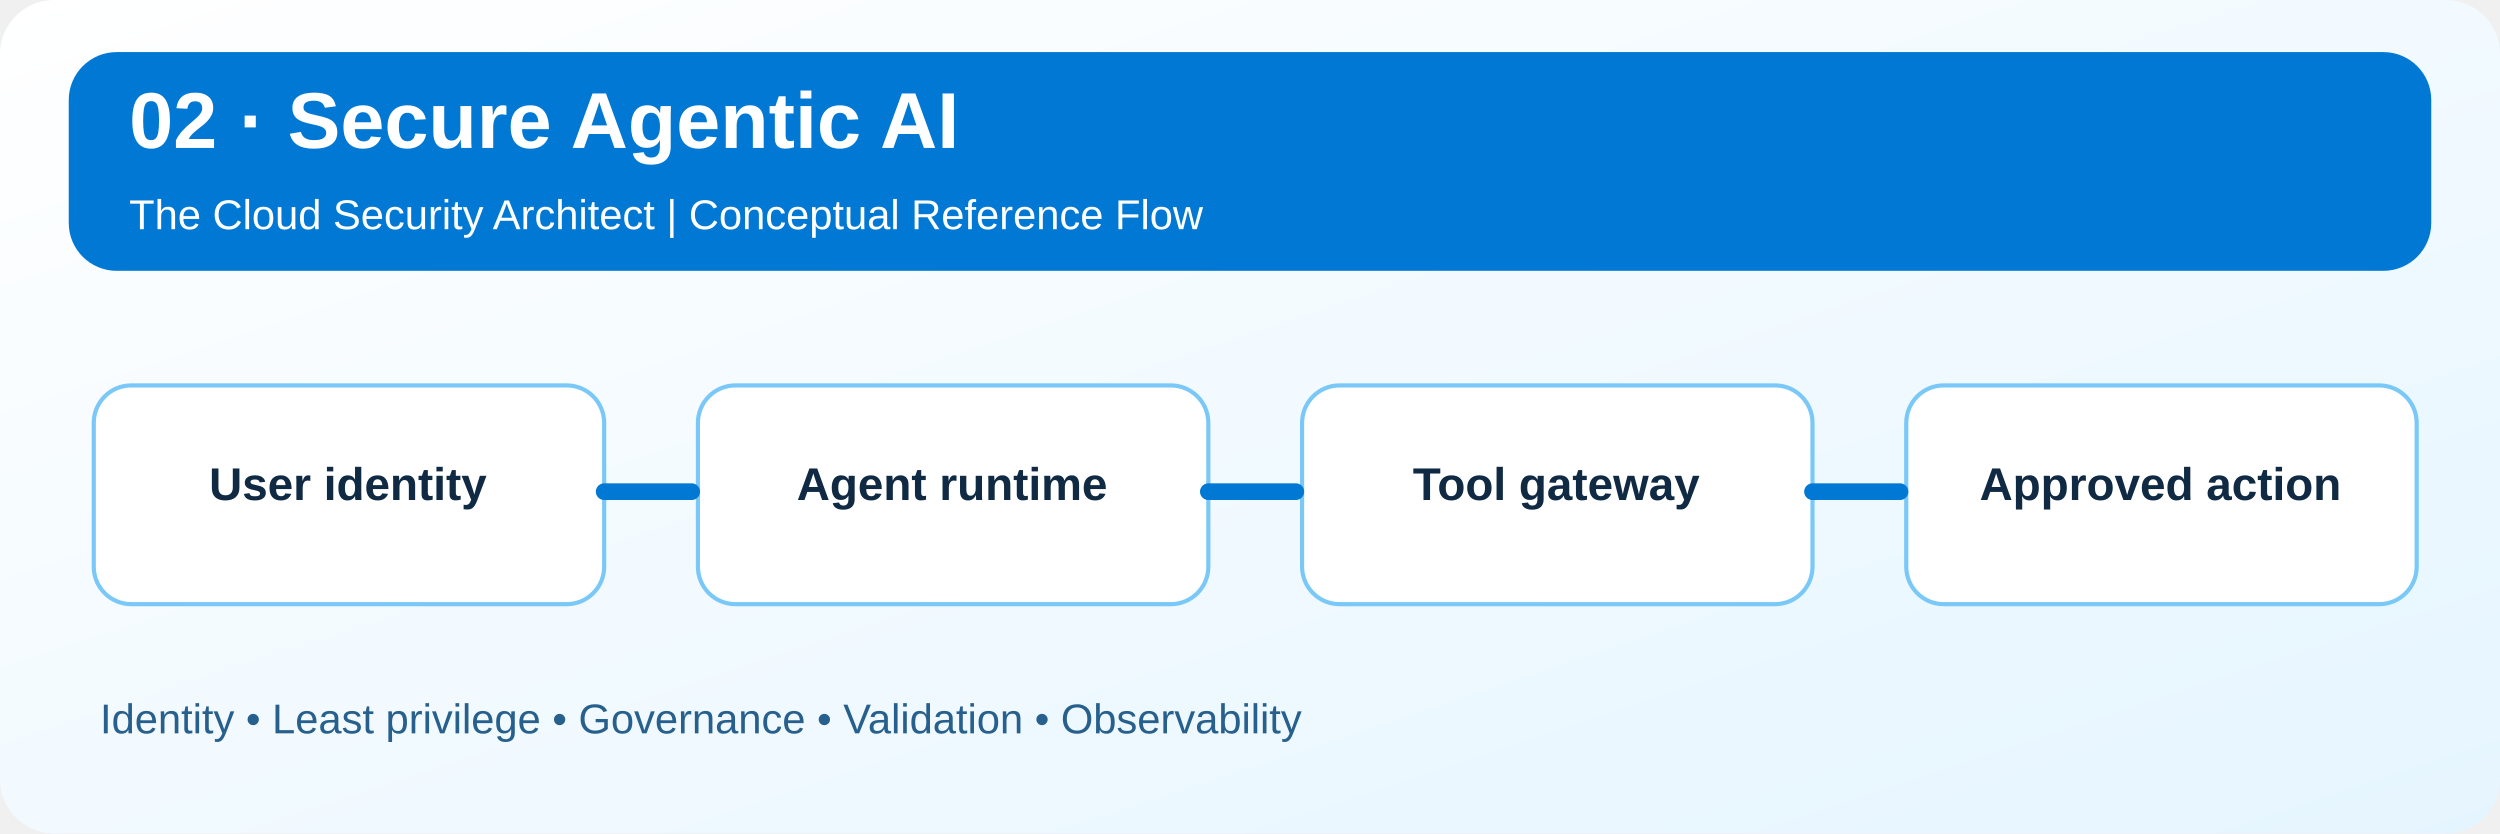
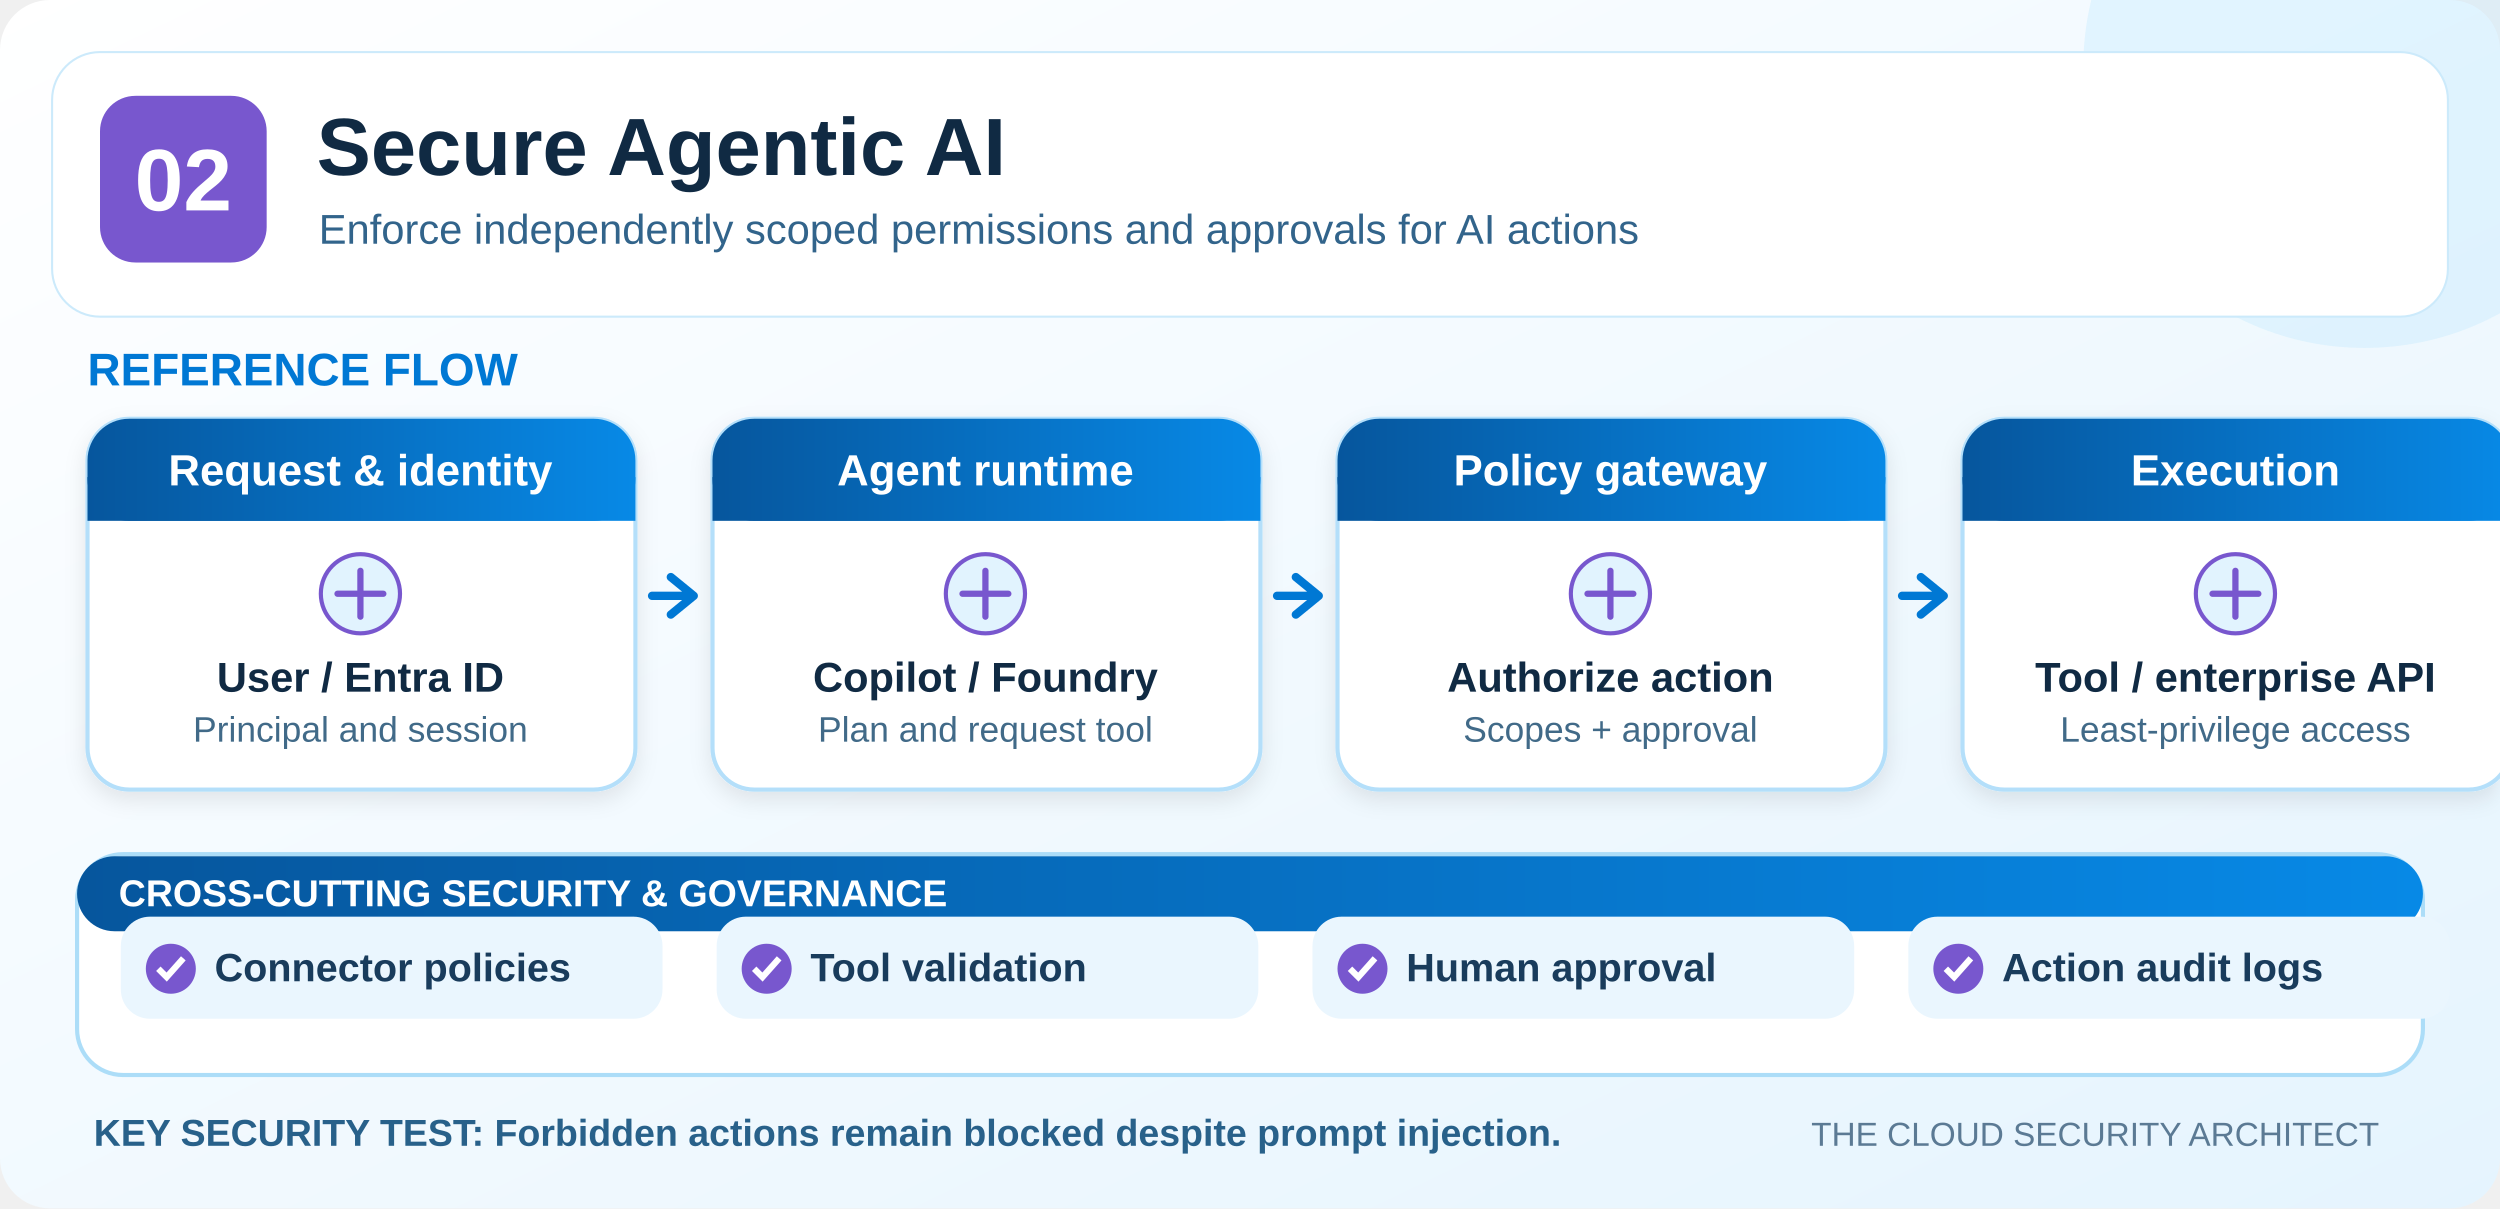
- <svg xmlns="http://www.w3.org/2000/svg" width="1200" height="400" viewBox="0 0 1200 400">
+ <svg xmlns="http://www.w3.org/2000/svg" width="1200" height="580" viewBox="0 0 1200 580" role="img" aria-label="Secure Agentic AI architecture infographic">
  <defs>
-     <linearGradient id="b" x2="1" y2="1">
-       <stop stop-color="#fff" />
-       <stop offset="1" stop-color="#E5F5FF" />
+     <linearGradient id="bg" x1="0" y1="0" x2="1" y2="1">
+       <stop stop-color="#FFFFFF" />
+       <stop offset="1" stop-color="#E5F4FE" />
    </linearGradient>
+     <linearGradient id="hdr" x1="0" y1="0" x2="1" y2="0">
+       <stop stop-color="#06569D" />
+       <stop offset="1" stop-color="#0789E6" />
+     </linearGradient>
+     <filter id="sh">
+       <feDropShadow dx="0" dy="4" stdDeviation="5" flood-opacity=".09" />
+     </filter>
  </defs>
-   <rect width="1200" height="400" rx="26" fill="url(#b)" />
-   <rect x="33" y="25" width="1134" height="105" rx="23" fill="#0078D4" />
-   <text x="62" y="71" font-family="Segoe UI,Arial" font-weight="bold" font-size="38" fill="white">02 · Secure Agentic AI</text>
-   <text x="62" y="110" font-family="Segoe UI,Arial" font-size="20" fill="white">The Cloud Security Architect | Conceptual Reference Flow</text>
-   <g font-family="Segoe UI,Arial">
-     <rect x="45" y="185" width="245" height="105" rx="18" fill="#fff" stroke="#79C8F8" stroke-width="2" />
-     <text x="167" y="240" text-anchor="middle" font-size="22" font-weight="600" fill="#102A43">User identity</text>
-     <rect x="335" y="185" width="245" height="105" rx="18" fill="#fff" stroke="#79C8F8" stroke-width="2" />
-     <text x="457" y="240" text-anchor="middle" font-size="22" font-weight="600" fill="#102A43">Agent runtime</text>
-     <rect x="625" y="185" width="245" height="105" rx="18" fill="#fff" stroke="#79C8F8" stroke-width="2" />
-     <text x="747" y="240" text-anchor="middle" font-size="22" font-weight="600" fill="#102A43">Tool gateway</text>
-     <rect x="915" y="185" width="245" height="105" rx="18" fill="#fff" stroke="#79C8F8" stroke-width="2" />
-     <text x="1037" y="240" text-anchor="middle" font-size="22" font-weight="600" fill="#102A43">Approved action</text>
+   <rect width="1200" height="580" rx="24" fill="url(#bg)" />
+   <circle cx="1135" cy="32" r="135" fill="#B9E6FE" opacity=".32" />
+   <rect x="25" y="25" width="1150" height="127" rx="23" fill="#FFFFFF" stroke="#CCEAFB" />
+   <rect x="48" y="46" rx="17" width="80" height="80" fill="#7857CE" />
+   <text x="88" y="101" font-family="Segoe UI,Arial,sans-serif" text-anchor="middle" fill="white" font-size="42" font-weight="800">02</text>
+   <text x="152" y="84" font-family="Segoe UI,Arial,sans-serif" fill="#102A43" font-size="39" font-weight="800">Secure Agentic AI</text>
+   <text x="153" y="117" font-family="Segoe UI,Arial,sans-serif" fill="#32648B" font-size="20">Enforce independently scoped permissions and approvals for AI actions</text>
+   <text x="42" y="185" font-family="Segoe UI,Arial,sans-serif" font-size="22" font-weight="800" fill="#0078D4">REFERENCE FLOW</text>
+   <g font-family="Segoe UI,Arial,sans-serif">
+     <g filter="url(#sh)">
+       <rect x="42" y="201" width="263" height="178" rx="20" fill="#FFFFFF" stroke="#B4DFFA" stroke-width="2" />
+     </g>
+     <rect x="42" y="201" width="263" height="49" rx="20" fill="url(#hdr)" />
+     <rect x="42" y="229" width="263" height="21" fill="url(#hdr)" />
+     <text x="173" y="233" font-size="21" font-weight="700" text-anchor="middle" fill="white">Request &amp; identity</text>
+     <circle cx="173" cy="285" r="19" fill="#E1F3FE" stroke="#7857CE" stroke-width="2" />
+     <path d="M162 285h22M173 274v22" stroke="#7857CE" stroke-width="3" stroke-linecap="round" />
+     <text x="173" y="332" text-anchor="middle" font-size="20" font-weight="700" fill="#102A43">User / Entra ID</text>
+     <text x="173" y="356" text-anchor="middle" font-size="17" fill="#416A88">Principal and session</text>
+     <path d="M313 286h20m-11-9 11 9-11 9" fill="none" stroke="#0078D4" stroke-width="4" stroke-linecap="round" stroke-linejoin="round" />
+     <g filter="url(#sh)">
+       <rect x="342" y="201" width="263" height="178" rx="20" fill="#FFFFFF" stroke="#B4DFFA" stroke-width="2" />
+     </g>
+     <rect x="342" y="201" width="263" height="49" rx="20" fill="url(#hdr)" />
+     <rect x="342" y="229" width="263" height="21" fill="url(#hdr)" />
+     <text x="473" y="233" font-size="21" font-weight="700" text-anchor="middle" fill="white">Agent runtime</text>
+     <circle cx="473" cy="285" r="19" fill="#E1F3FE" stroke="#7857CE" stroke-width="2" />
+     <path d="M462 285h22M473 274v22" stroke="#7857CE" stroke-width="3" stroke-linecap="round" />
+     <text x="473" y="332" text-anchor="middle" font-size="20" font-weight="700" fill="#102A43">Copilot / Foundry</text>
+     <text x="473" y="356" text-anchor="middle" font-size="17" fill="#416A88">Plan and request tool</text>
+     <path d="M613 286h20m-11-9 11 9-11 9" fill="none" stroke="#0078D4" stroke-width="4" stroke-linecap="round" stroke-linejoin="round" />
+     <g filter="url(#sh)">
+       <rect x="642" y="201" width="263" height="178" rx="20" fill="#FFFFFF" stroke="#B4DFFA" stroke-width="2" />
+     </g>
+     <rect x="642" y="201" width="263" height="49" rx="20" fill="url(#hdr)" />
+     <rect x="642" y="229" width="263" height="21" fill="url(#hdr)" />
+     <text x="773" y="233" font-size="21" font-weight="700" text-anchor="middle" fill="white">Policy gateway</text>
+     <circle cx="773" cy="285" r="19" fill="#E1F3FE" stroke="#7857CE" stroke-width="2" />
+     <path d="M762 285h22M773 274v22" stroke="#7857CE" stroke-width="3" stroke-linecap="round" />
+     <text x="773" y="332" text-anchor="middle" font-size="20" font-weight="700" fill="#102A43">Authorize action</text>
+     <text x="773" y="356" text-anchor="middle" font-size="17" fill="#416A88">Scopes + approval</text>
+     <path d="M913 286h20m-11-9 11 9-11 9" fill="none" stroke="#0078D4" stroke-width="4" stroke-linecap="round" stroke-linejoin="round" />
+     <g filter="url(#sh)">
+       <rect x="942" y="201" width="263" height="178" rx="20" fill="#FFFFFF" stroke="#B4DFFA" stroke-width="2" />
+     </g>
+     <rect x="942" y="201" width="263" height="49" rx="20" fill="url(#hdr)" />
+     <rect x="942" y="229" width="263" height="21" fill="url(#hdr)" />
+     <text x="1073" y="233" font-size="21" font-weight="700" text-anchor="middle" fill="white">Execution</text>
+     <circle cx="1073" cy="285" r="19" fill="#E1F3FE" stroke="#7857CE" stroke-width="2" />
+     <path d="M1062 285h22M1073 274v22" stroke="#7857CE" stroke-width="3" stroke-linecap="round" />
+     <text x="1073" y="332" text-anchor="middle" font-size="20" font-weight="700" fill="#102A43">Tool / enterprise API</text>
+     <text x="1073" y="356" text-anchor="middle" font-size="17" fill="#416A88">Least-privilege access</text>
  </g>
-   <path d="M290 236h42m248 0h42m248 0h42" stroke="#0078D4" stroke-width="8" stroke-linecap="round" />
-   <text x="48" y="352" font-family="Segoe UI,Arial" fill="#27608D" font-size="20">Identity  •  Least privilege  •  Governance  •  Validation  •  Observability</text>
+   <rect x="37" y="410" width="1126" height="106" rx="22" fill="#FFFFFF" stroke="#ACDDF8" stroke-width="2" />
+   <rect x="37" y="411" width="1126" height="36" rx="18" fill="url(#hdr)" />
+   <text x="57" y="435" fill="white" font-family="Segoe UI,Arial,sans-serif" font-size="18" font-weight="800">CROSS-CUTTING SECURITY &amp; GOVERNANCE</text>
+   <g font-family="Segoe UI,Arial,sans-serif">
+     <rect x="58" y="440" rx="14" width="260" height="49" fill="#EAF6FE" />
+     <circle cx="82" cy="465" r="12" fill="#7857CE" />
+     <path d="M76 465l4 4 8-9" fill="none" stroke="white" stroke-width="3" />
+     <text x="103" y="471" font-size="19" font-weight="600" fill="#193C5C">Connector policies</text>
+     <rect x="344" y="440" rx="14" width="260" height="49" fill="#EAF6FE" />
+     <circle cx="368" cy="465" r="12" fill="#7857CE" />
+     <path d="M362 465l4 4 8-9" fill="none" stroke="white" stroke-width="3" />
+     <text x="389" y="471" font-size="19" font-weight="600" fill="#193C5C">Tool validation</text>
+     <rect x="630" y="440" rx="14" width="260" height="49" fill="#EAF6FE" />
+     <circle cx="654" cy="465" r="12" fill="#7857CE" />
+     <path d="M648 465l4 4 8-9" fill="none" stroke="white" stroke-width="3" />
+     <text x="675" y="471" font-size="19" font-weight="600" fill="#193C5C">Human approval</text>
+     <rect x="916" y="440" rx="14" width="260" height="49" fill="#EAF6FE" />
+     <circle cx="940" cy="465" r="12" fill="#7857CE" />
+     <path d="M934 465l4 4 8-9" fill="none" stroke="white" stroke-width="3" />
+     <text x="961" y="471" font-size="19" font-weight="600" fill="#193C5C">Action audit logs</text>
+   </g>
+   <text x="45" y="550" fill="#28618A" font-family="Segoe UI,Arial,sans-serif" font-weight="700" font-size="18">KEY SECURITY TEST: Forbidden actions remain blocked despite prompt injection.</text>
+   <text x="1142" y="550" text-anchor="end" fill="#5B7A94" font-family="Segoe UI,Arial,sans-serif" font-size="16">THE CLOUD SECURITY ARCHITECT</text>
</svg>
